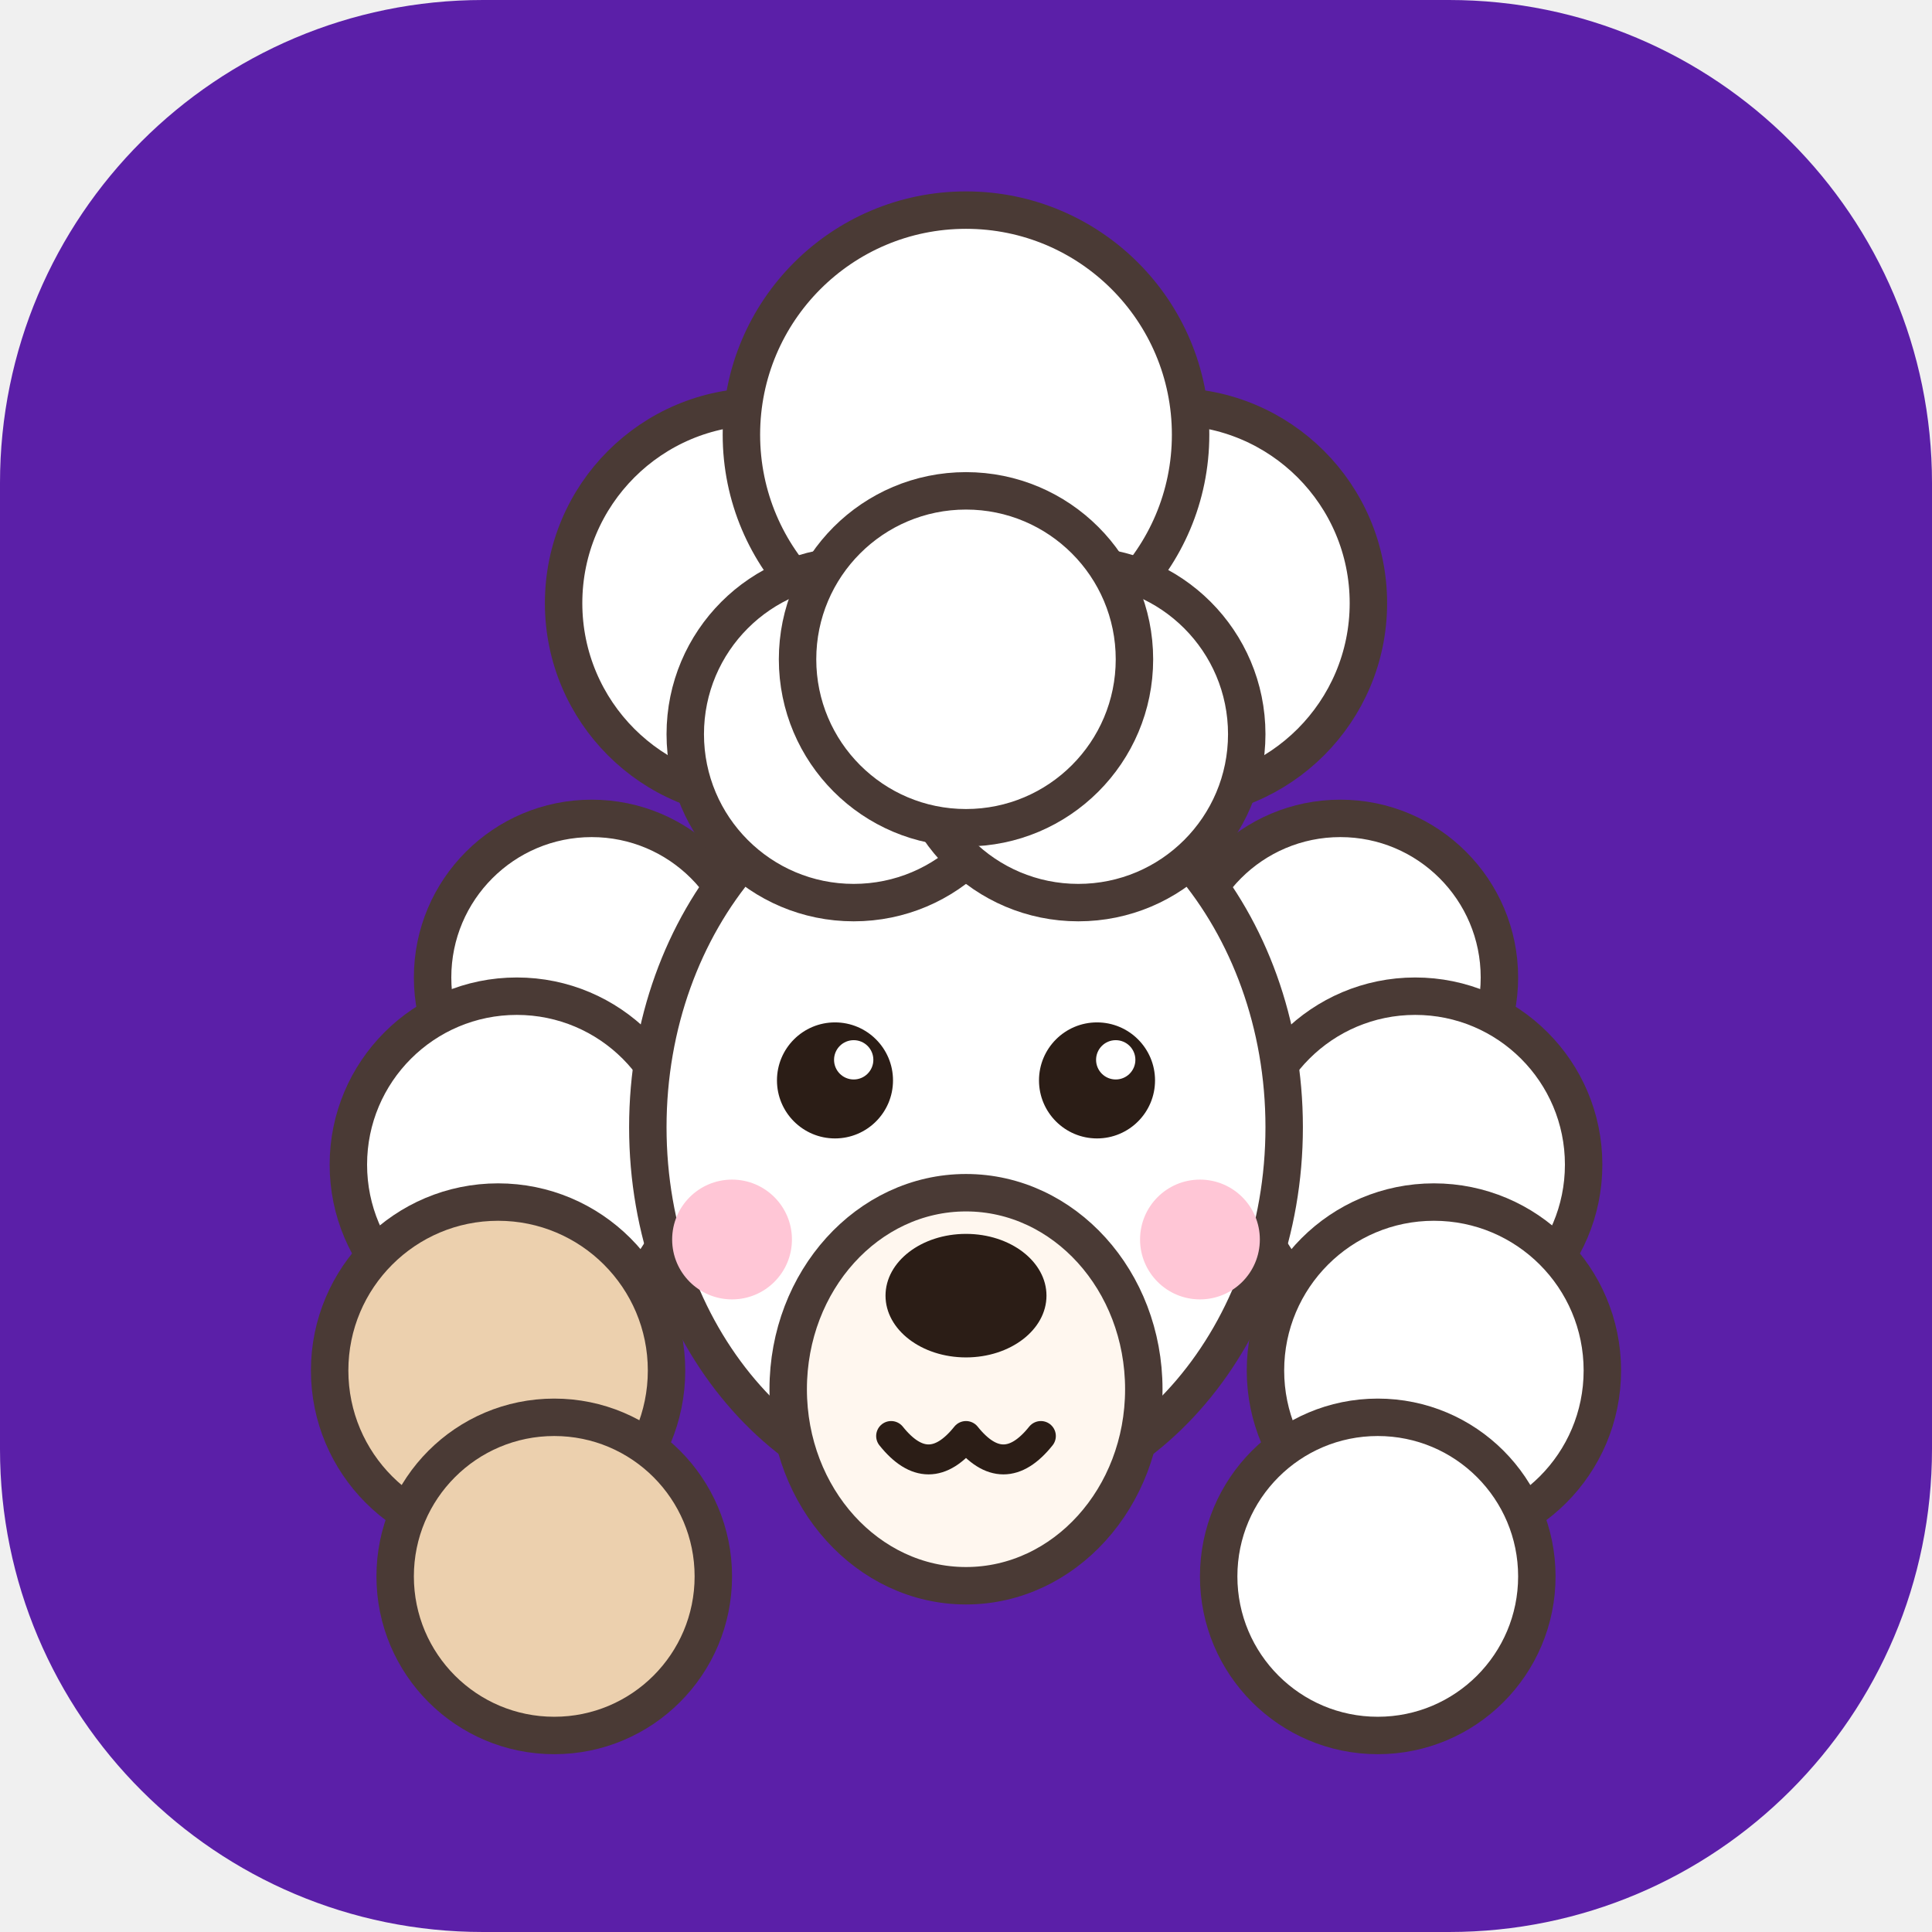
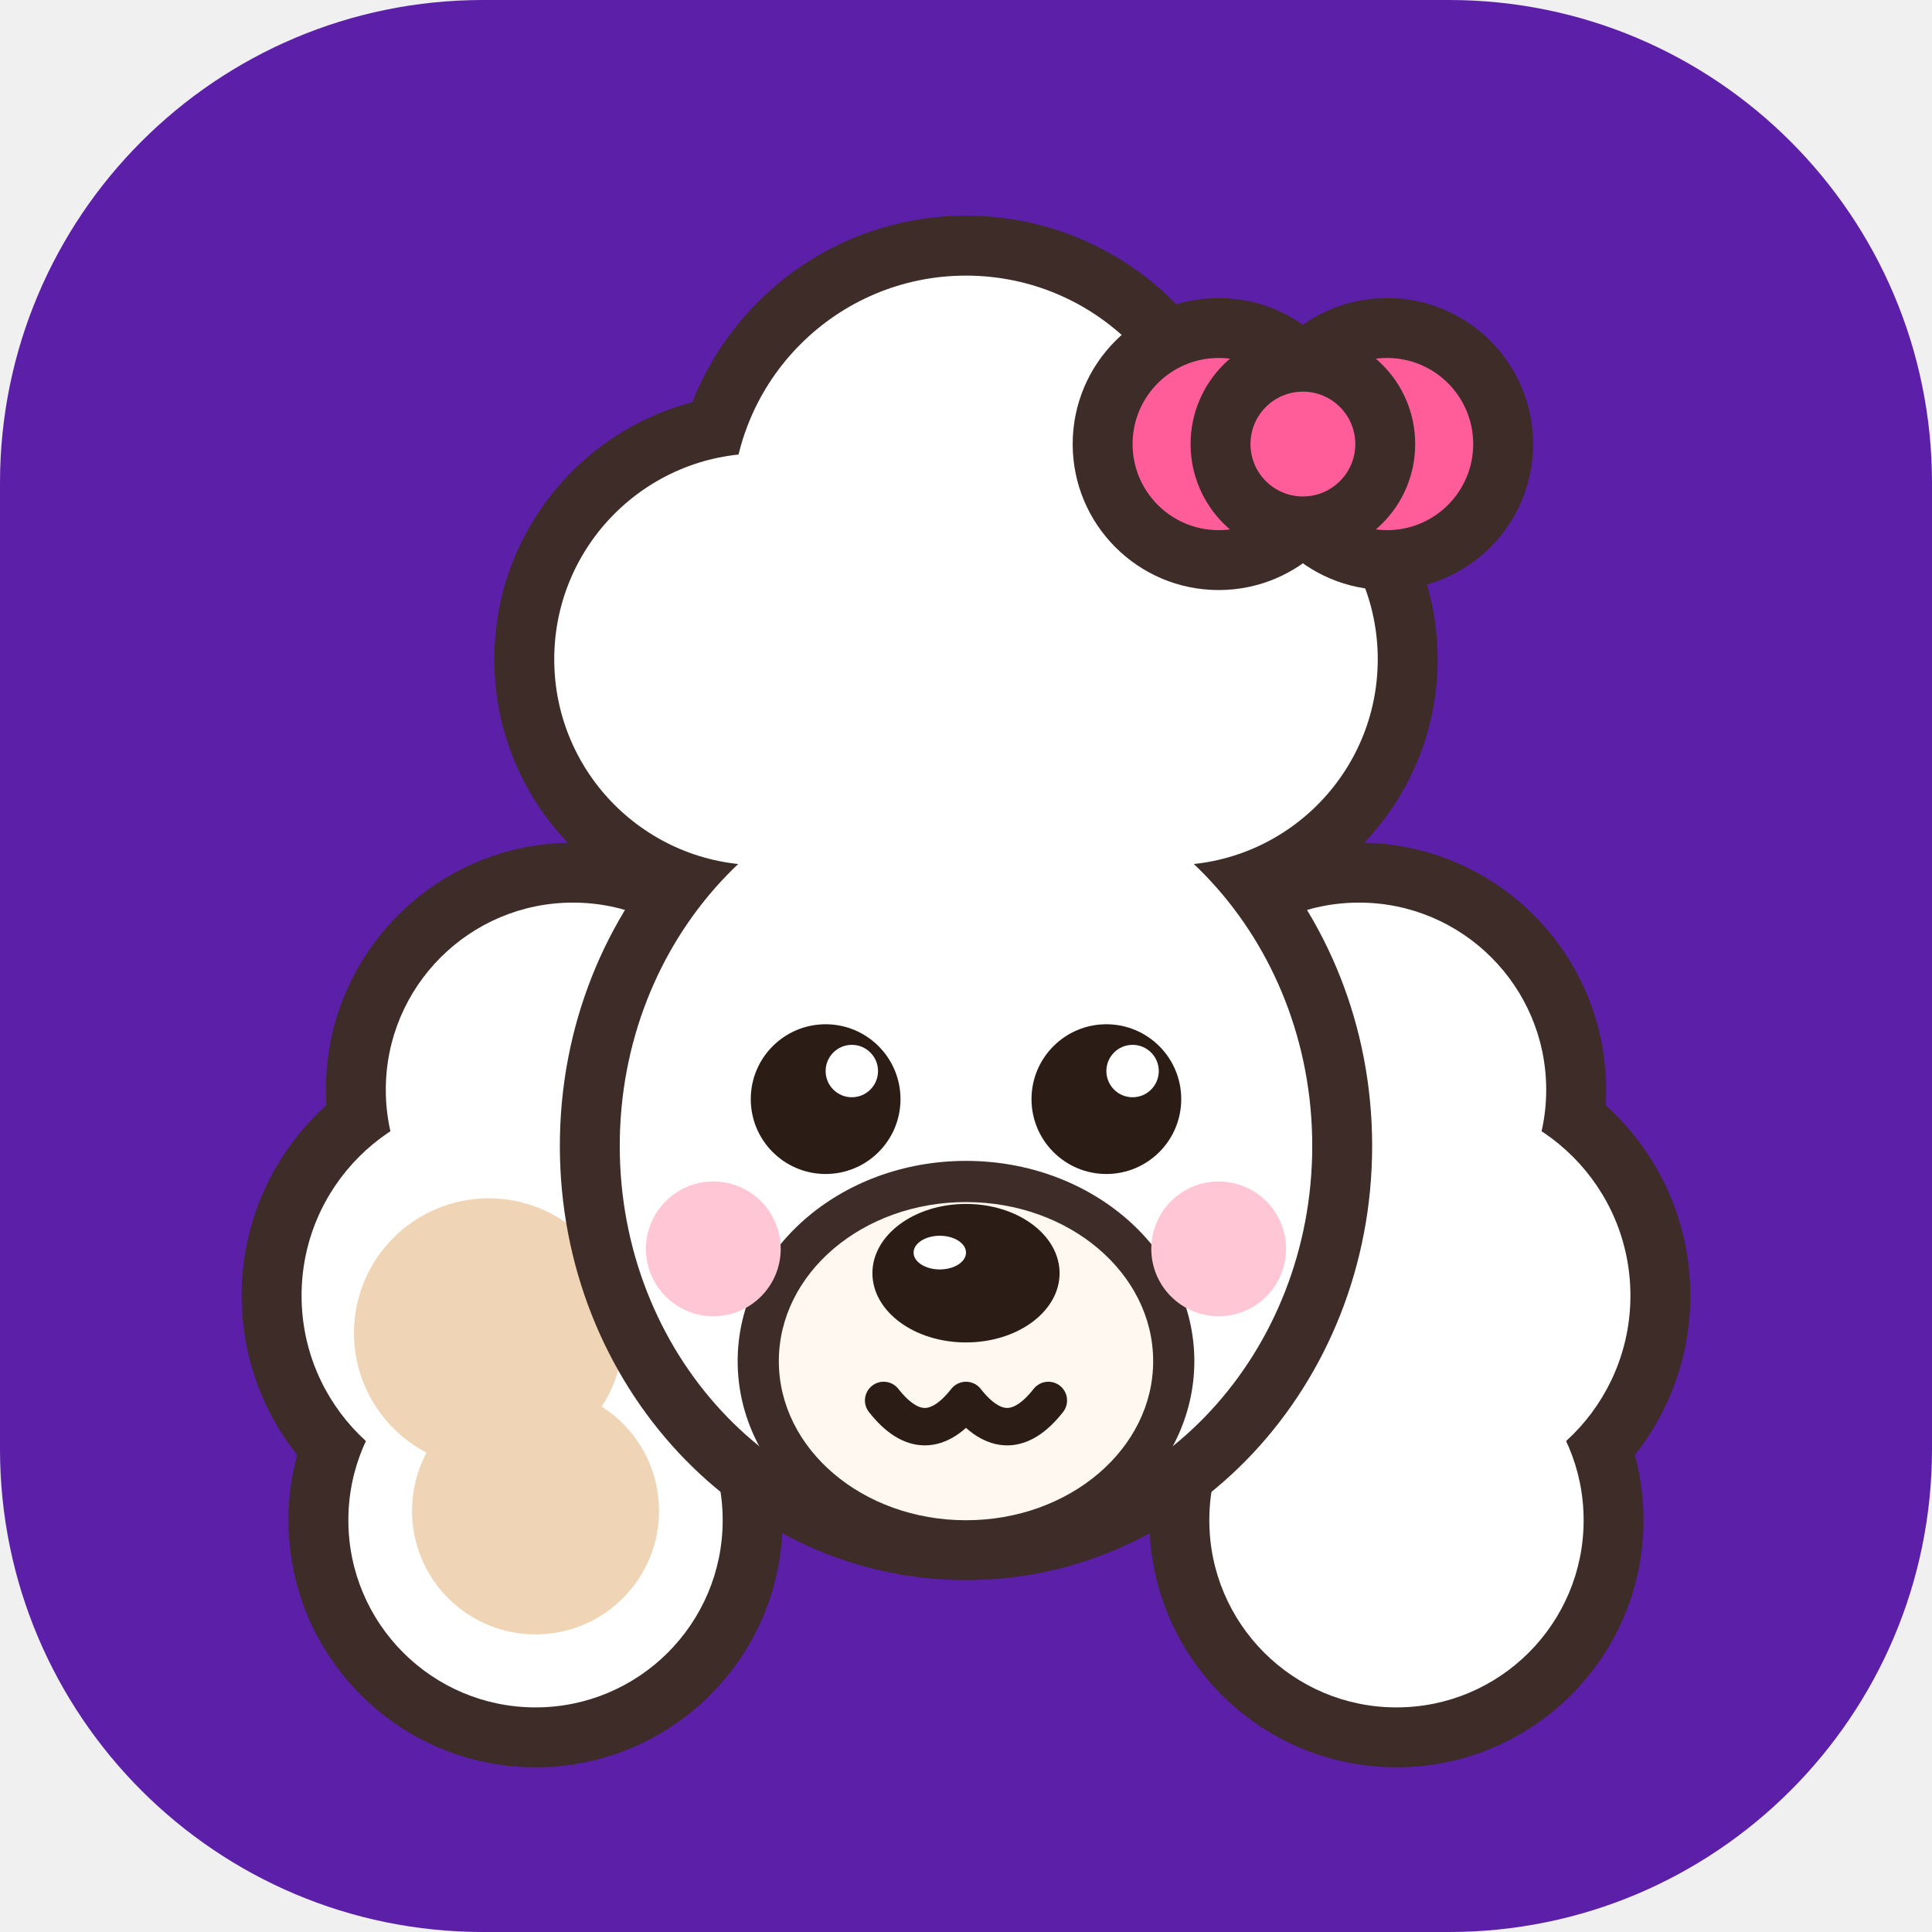
<svg xmlns="http://www.w3.org/2000/svg" viewBox="0 0 64 64">
  <rect width="64" height="64" rx="16" fill="#5b1fa8" />
  <g transform="translate(1.00 5.10) scale(0.62)">
-     <circle cx="30" cy="44" r="8.5" fill="#ffffff" stroke="#4a3a35" stroke-width="2" />
-     <circle cx="26" cy="54" r="9" fill="#ffffff" stroke="#4a3a35" stroke-width="2" />
-     <circle cx="25" cy="65" r="9" fill="#ecd0ae" stroke="#4a3a35" stroke-width="2" />
-     <circle cx="28" cy="76" r="8.5" fill="#ecd0ae" stroke="#4a3a35" stroke-width="2" />
-     <circle cx="70" cy="44" r="8.5" fill="#ffffff" stroke="#4a3a35" stroke-width="2" />
-     <circle cx="74" cy="54" r="9" fill="#ffffff" stroke="#4a3a35" stroke-width="2" />
-     <circle cx="75" cy="65" r="9" fill="#ffffff" stroke="#4a3a35" stroke-width="2" />
-     <circle cx="72" cy="76" r="8.5" fill="#ffffff" stroke="#4a3a35" stroke-width="2" />
-     <ellipse cx="50" cy="52" rx="17" ry="20" fill="#ffffff" stroke="#4a3a35" stroke-width="2" />
-     <circle cx="39" cy="24" r="10.5" fill="#ffffff" stroke="#4a3a35" stroke-width="2" />
-     <circle cx="61" cy="24" r="10.5" fill="#ffffff" stroke="#4a3a35" stroke-width="2" />
-     <circle cx="50" cy="15" r="12" fill="#ffffff" stroke="#4a3a35" stroke-width="2" />
-     <circle cx="44" cy="31" r="9" fill="#ffffff" stroke="#4a3a35" stroke-width="2" />
-     <circle cx="56" cy="31" r="9" fill="#ffffff" stroke="#4a3a35" stroke-width="2" />
-     <circle cx="50" cy="27" r="9" fill="#ffffff" stroke="#4a3a35" stroke-width="2" />
-     <ellipse cx="50" cy="66" rx="9.5" ry="10.5" fill="#fff7ef" stroke="#4a3a35" stroke-width="2" />
-     <circle cx="37.5" cy="58" r="3.2" fill="#ffc6d6" />
-     <circle cx="62.5" cy="58" r="3.2" fill="#ffc6d6" />
-     <circle cx="43" cy="49.5" r="3.1" fill="#2b1d16" />
-     <circle cx="57" cy="49.5" r="3.1" fill="#2b1d16" />
-     <circle cx="44" cy="48.4" r="1.05" fill="#ffffff" />
-     <circle cx="58" cy="48.4" r="1.05" fill="#ffffff" />
-     <ellipse cx="50" cy="61" rx="4.3" ry="3.3" fill="#2b1d16" />
-     <path d="M46 68.5Q48 71 50 68.5M50 68.5Q52 71 54 68.5" fill="none" stroke="#2b1d16" stroke-width="1.6" stroke-linecap="round" />
+     <circle cx="29" cy="50" r="13.2" fill="#3d2c27" />
+     <circle cx="25" cy="61" r="13.7" fill="#3d2c27" />
+     <circle cx="27" cy="73" r="13.2" fill="#3d2c27" />
+     <circle cx="71" cy="50" r="13.2" fill="#3d2c27" />
+     <circle cx="75" cy="61" r="13.7" fill="#3d2c27" />
+     <circle cx="73" cy="73" r="13.2" fill="#3d2c27" />
+     <circle cx="29" cy="50" r="10" fill="#ffffff" />
+     <circle cx="25" cy="61" r="10.5" fill="#ffffff" />
+     <circle cx="27" cy="73" r="10" fill="#ffffff" />
+     <circle cx="71" cy="50" r="10" fill="#ffffff" />
+     <circle cx="75" cy="61" r="10.5" fill="#ffffff" />
+     <circle cx="73" cy="73" r="10" fill="#ffffff" />
+     <circle cx="24.5" cy="63" r="7.2" fill="#efd5b5" />
+     <circle cx="27" cy="72.5" r="6.6" fill="#efd5b5" />
+     <ellipse cx="50" cy="53" rx="21.7" ry="23.2" fill="#3d2c27" />
+     <circle cx="39" cy="27" r="14.2" fill="#3d2c27" />
+     <circle cx="61" cy="27" r="14.2" fill="#3d2c27" />
+     <circle cx="50" cy="19" r="15.7" fill="#3d2c27" />
+     <circle cx="50" cy="31" r="14.2" fill="#3d2c27" />
+     <ellipse cx="50" cy="53" rx="18.5" ry="20" fill="#ffffff" />
+     <circle cx="39" cy="27" r="11" fill="#ffffff" />
+     <circle cx="61" cy="27" r="11" fill="#ffffff" />
+     <circle cx="50" cy="19" r="12.5" fill="#ffffff" />
+     <circle cx="50" cy="31" r="11" fill="#ffffff" />
+     <circle cx="63.5" cy="15.5" r="7.8" fill="#3d2c27" />
+     <circle cx="72.5" cy="15.5" r="7.8" fill="#3d2c27" />
+     <circle cx="63.5" cy="15.5" r="4.6" fill="#ff5c9a" />
+     <circle cx="72.5" cy="15.5" r="4.6" fill="#ff5c9a" />
+     <circle cx="68" cy="15.5" r="6.0" fill="#3d2c27" />
+     <circle cx="68" cy="15.5" r="2.8" fill="#ff5c9a" />
+     <ellipse cx="50" cy="64.5" rx="12.2" ry="10.7" fill="#3d2c27" />
+     <ellipse cx="50" cy="64.5" rx="10" ry="8.5" fill="#fff8f1" />
+     <circle cx="36.5" cy="58.5" r="3.6" fill="#ffc6d6" />
+     <circle cx="63.5" cy="58.5" r="3.6" fill="#ffc6d6" />
+     <circle cx="42.5" cy="50.5" r="4" fill="#2b1d16" />
+     <circle cx="57.5" cy="50.5" r="4" fill="#2b1d16" />
+     <ellipse cx="50" cy="59.8" rx="5" ry="3.7" fill="#2b1d16" />
+     <circle cx="43.9" cy="49" r="1.4" fill="#ffffff" />
+     <circle cx="58.9" cy="49" r="1.4" fill="#ffffff" />
+     <ellipse cx="48.6" cy="58.7" rx="1.4" ry="0.9" fill="#ffffff" />
+     <path d="M45.6 66.6Q47.8 69.4 50 66.6M50 66.6Q52.2 69.4 54.4 66.6" fill="none" stroke="#2b1d16" stroke-width="2" stroke-linecap="round" />
  </g>
</svg>
